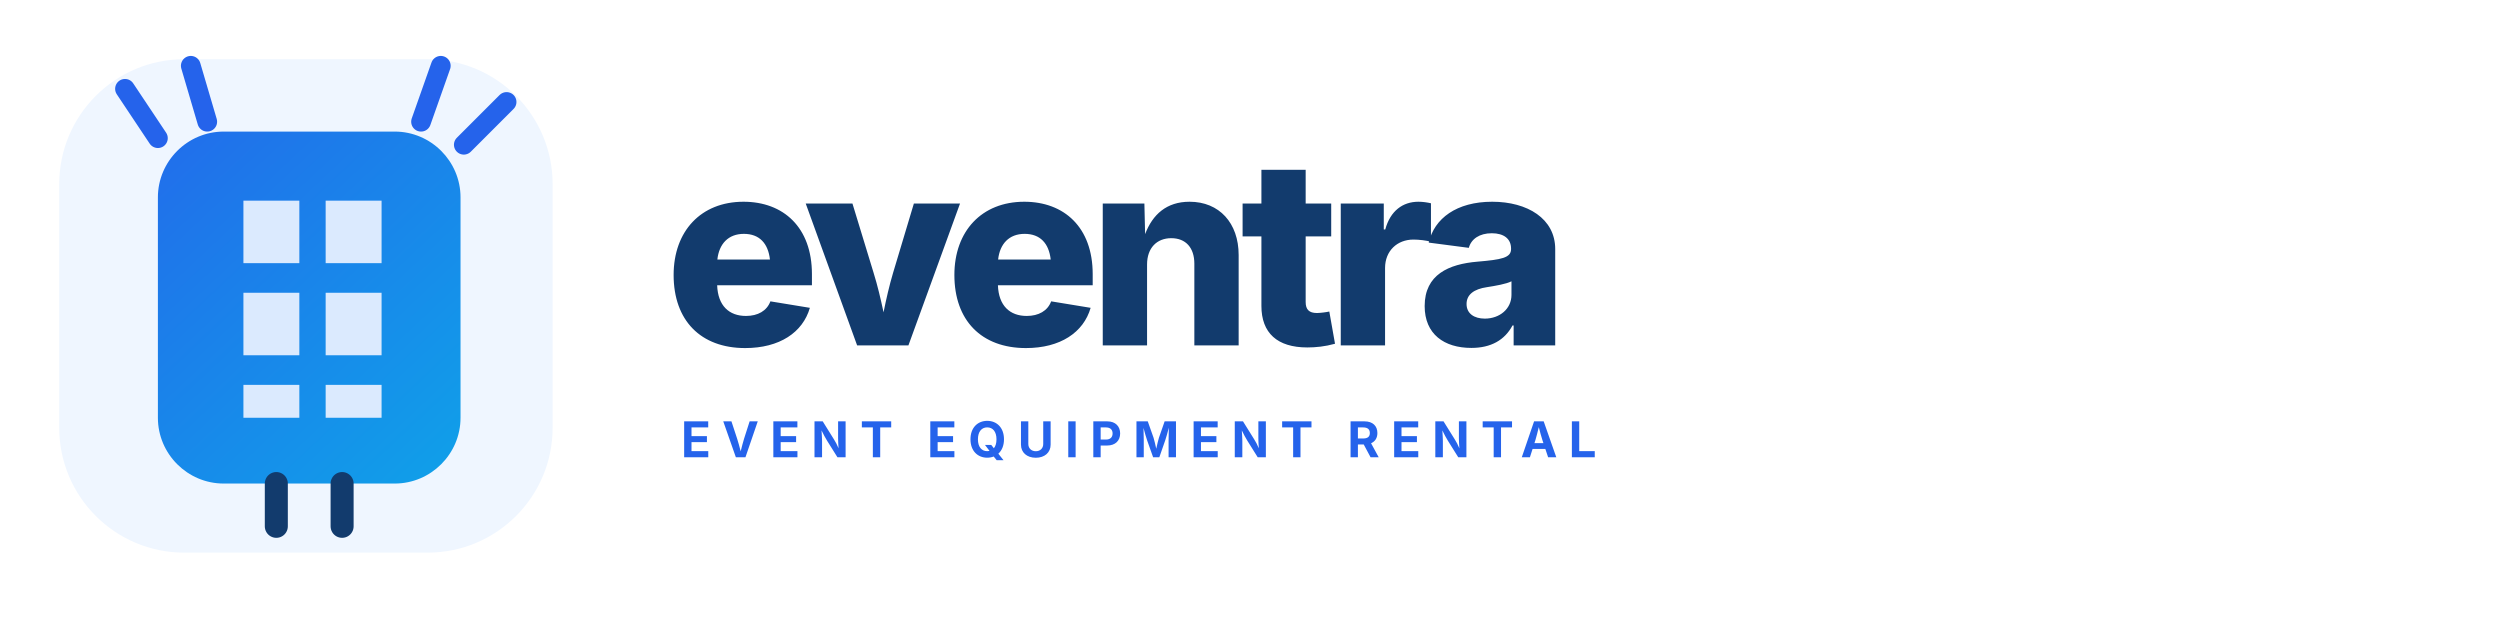
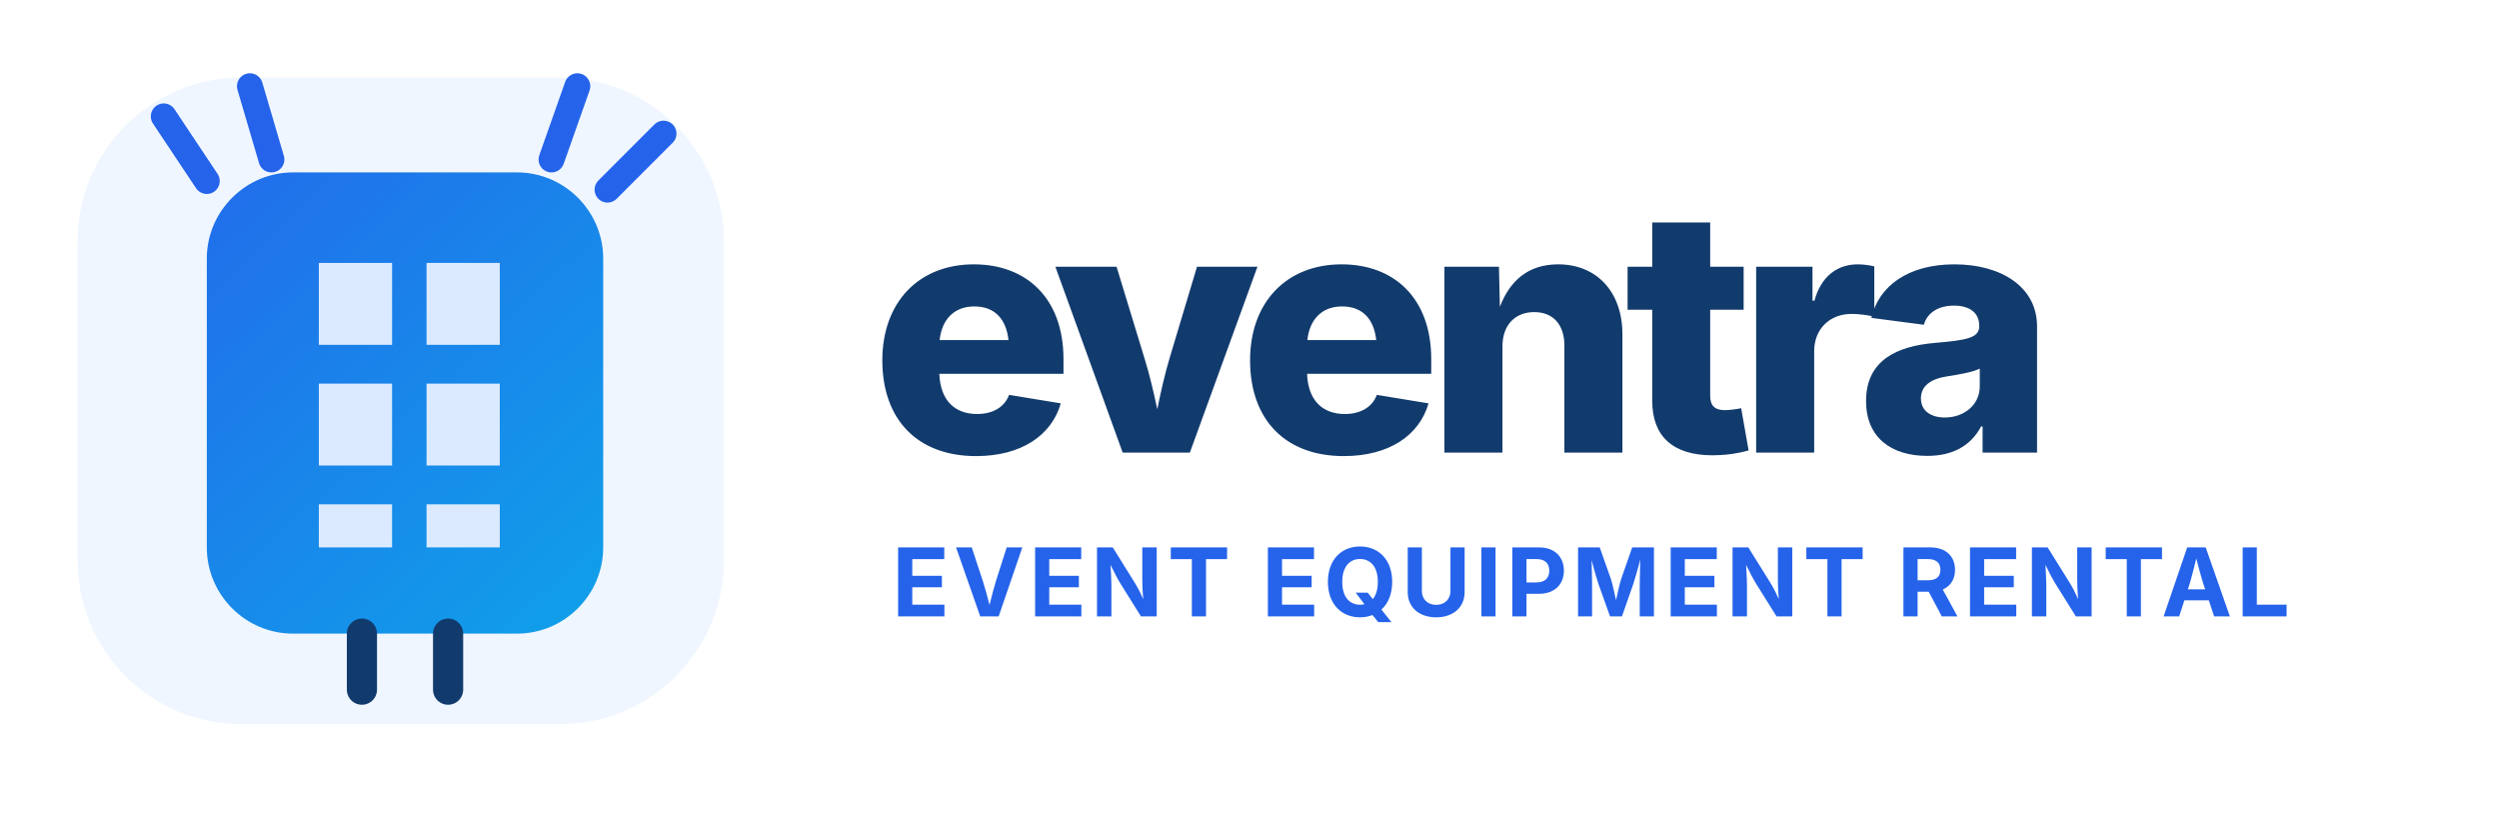
- <svg xmlns="http://www.w3.org/2000/svg" viewBox="0 0 760 190" role="img" aria-labelledby="title desc">
+ <svg xmlns="http://www.w3.org/2000/svg" viewBox="0 0 580 190" role="img" aria-labelledby="title desc">
  <defs>
    <linearGradient id="blue" x1="25" y1="24" x2="148" y2="155" gradientUnits="userSpaceOnUse">
      <stop stop-color="#2563EB" />
      <stop offset="1" stop-color="#0EA5E9" />
    </linearGradient>
  </defs>
  <rect x="18" y="18" width="150" height="150" rx="38" fill="#EFF6FF" />
  <path d="M48 60c0-11 9-20 20-20h52c11 0 20 9 20 20v67c0 11-9 20-20 20H68c-11 0-20-9-20-20V60Z" fill="url(#blue)" />
  <path d="M74 61h17v19H74zm25 0h17v19H99zM74 89h17v19H74zm25 0h17v19H99zM74 117h17v10H74zm25 0h17v10H99z" fill="#DBEAFE" />
  <path d="M48 42 38 27M63 37 58 20M128 37l6-17M141 44l13-13" fill="none" stroke="#2563EB" stroke-linecap="round" stroke-width="6" />
  <path d="M84 147v13m20-13v13" stroke="#123B6D" stroke-linecap="round" stroke-width="7" />
  <text x="202" y="105" fill="#123B6D" font-family="Nunito Sans, Inter, Arial, Helvetica, sans-serif" font-size="79" font-weight="800" letter-spacing="-4">eventra</text>
-   <text x="207" y="139" fill="#2563EB" font-family="Inter, Arial, Helvetica, sans-serif" font-size="15" font-weight="700" letter-spacing="3.4">EVENT EQUIPMENT RENTAL</text>
+   <text x="207" y="143" fill="#2563EB" font-family="Inter, Arial, Helvetica, sans-serif" font-size="22" font-weight="700" letter-spacing="1">EVENT EQUIPMENT RENTAL</text>
</svg>
